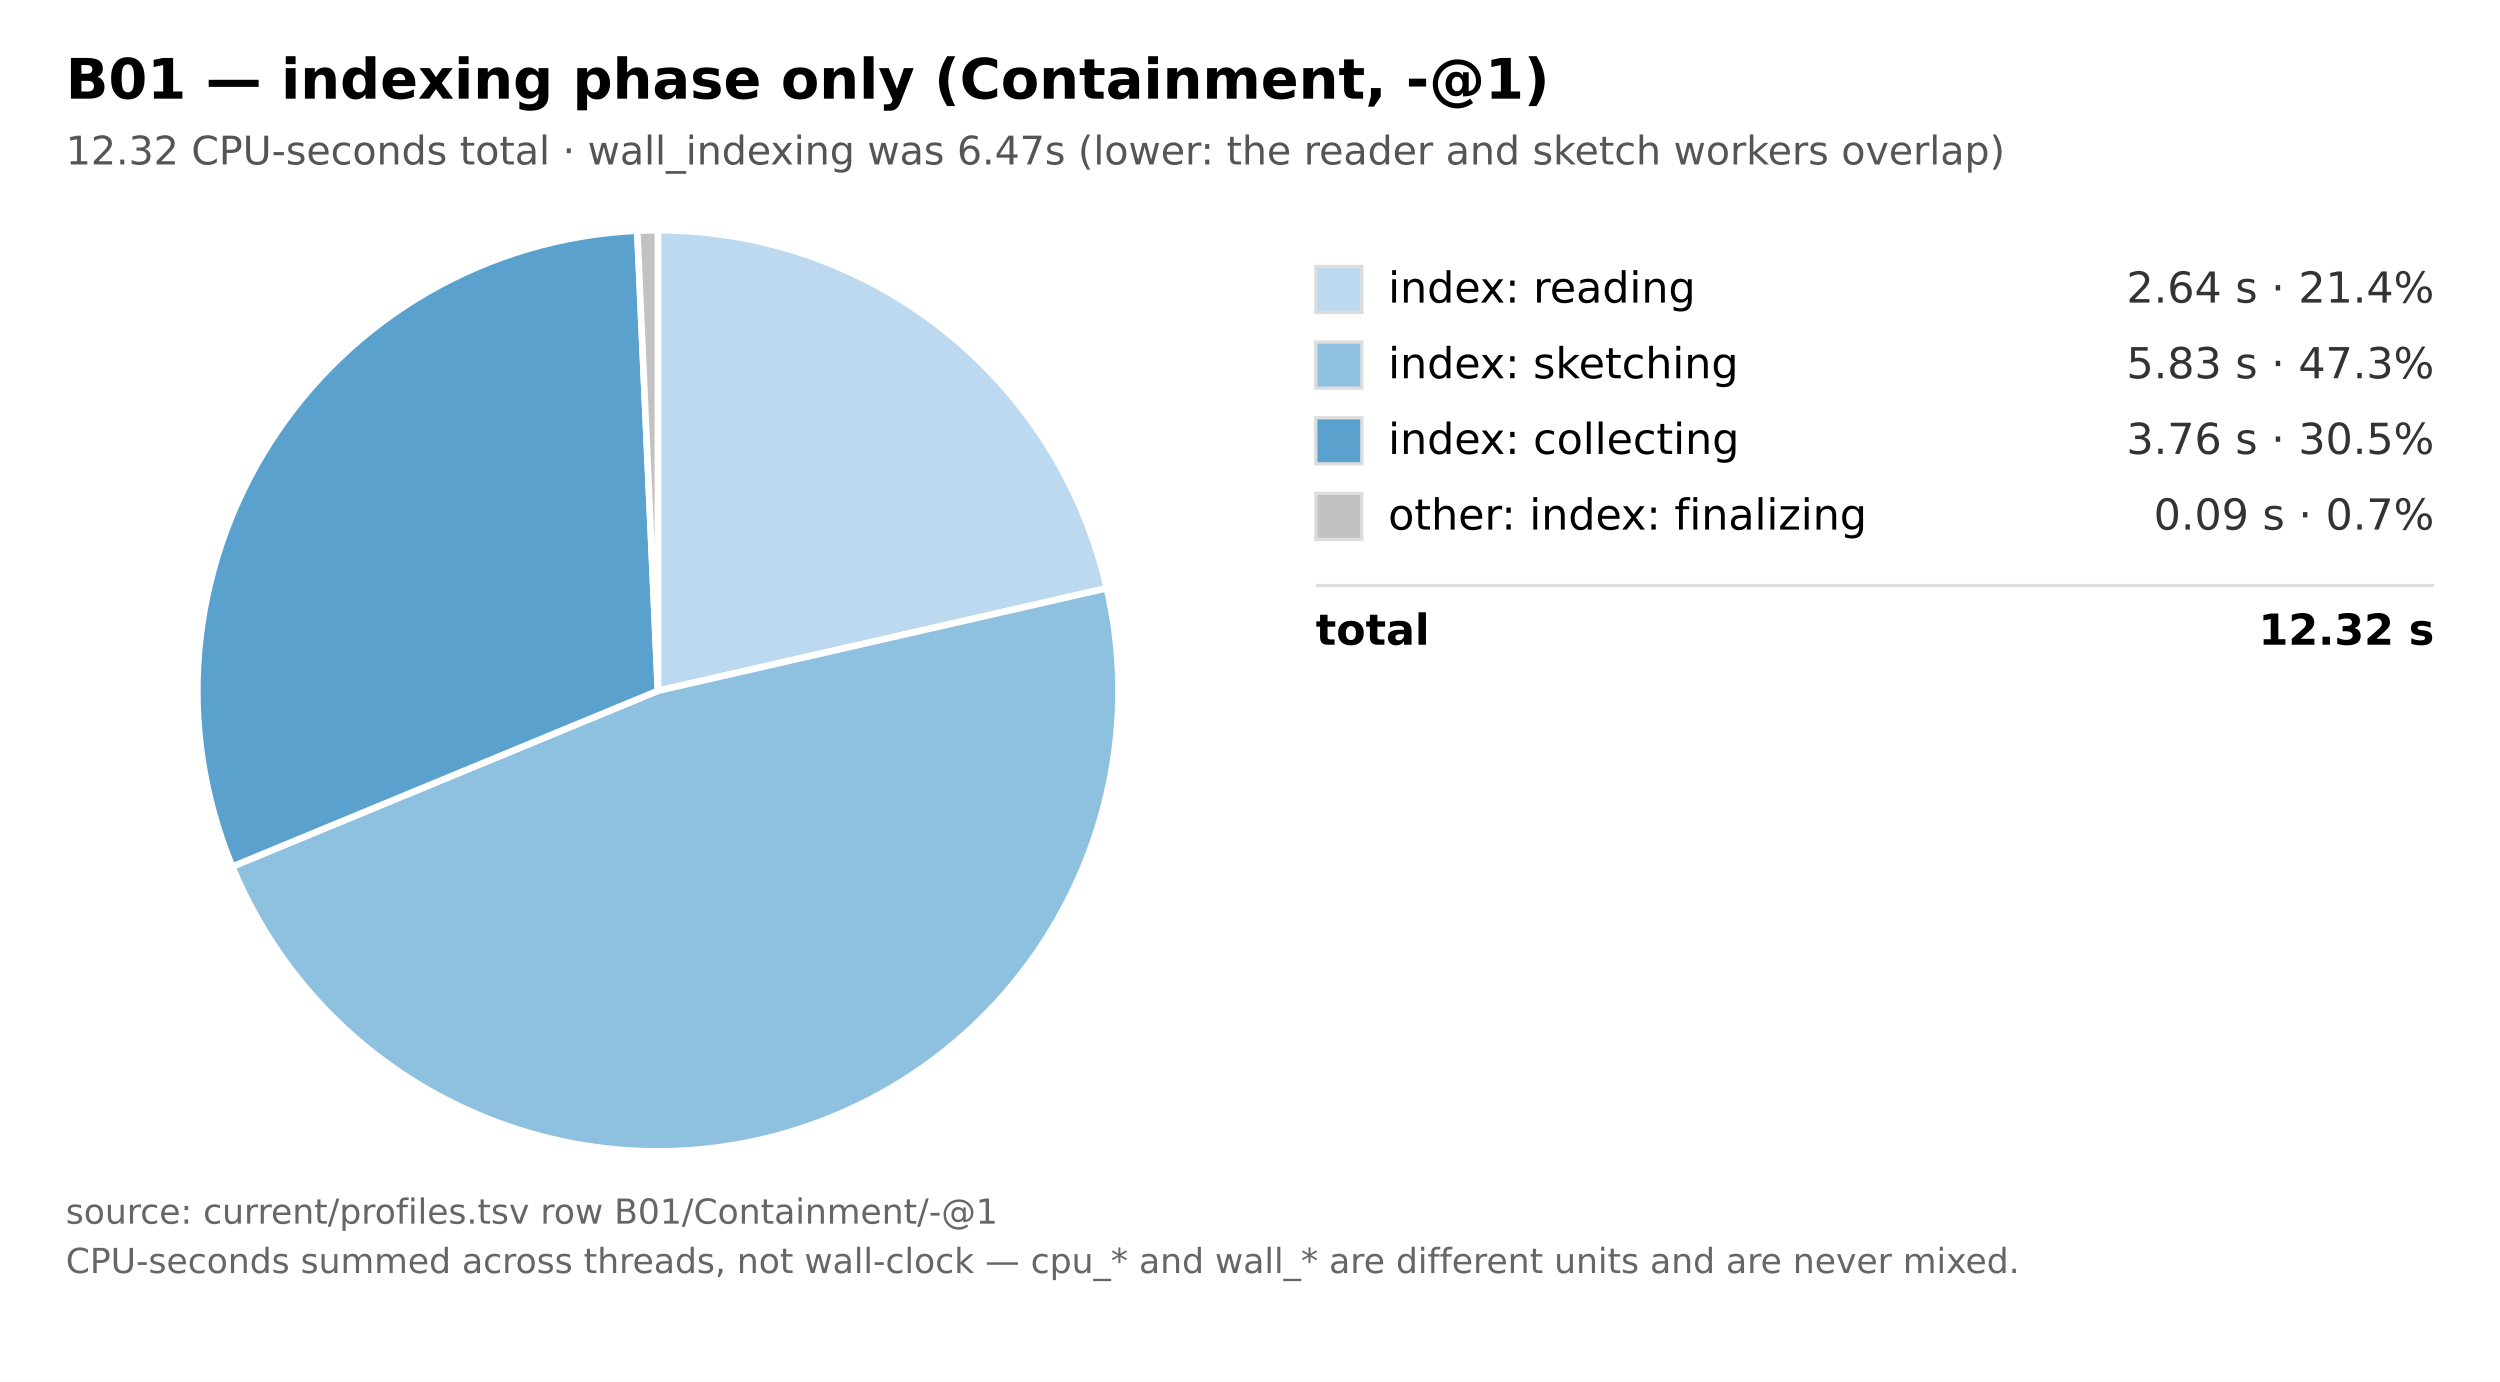
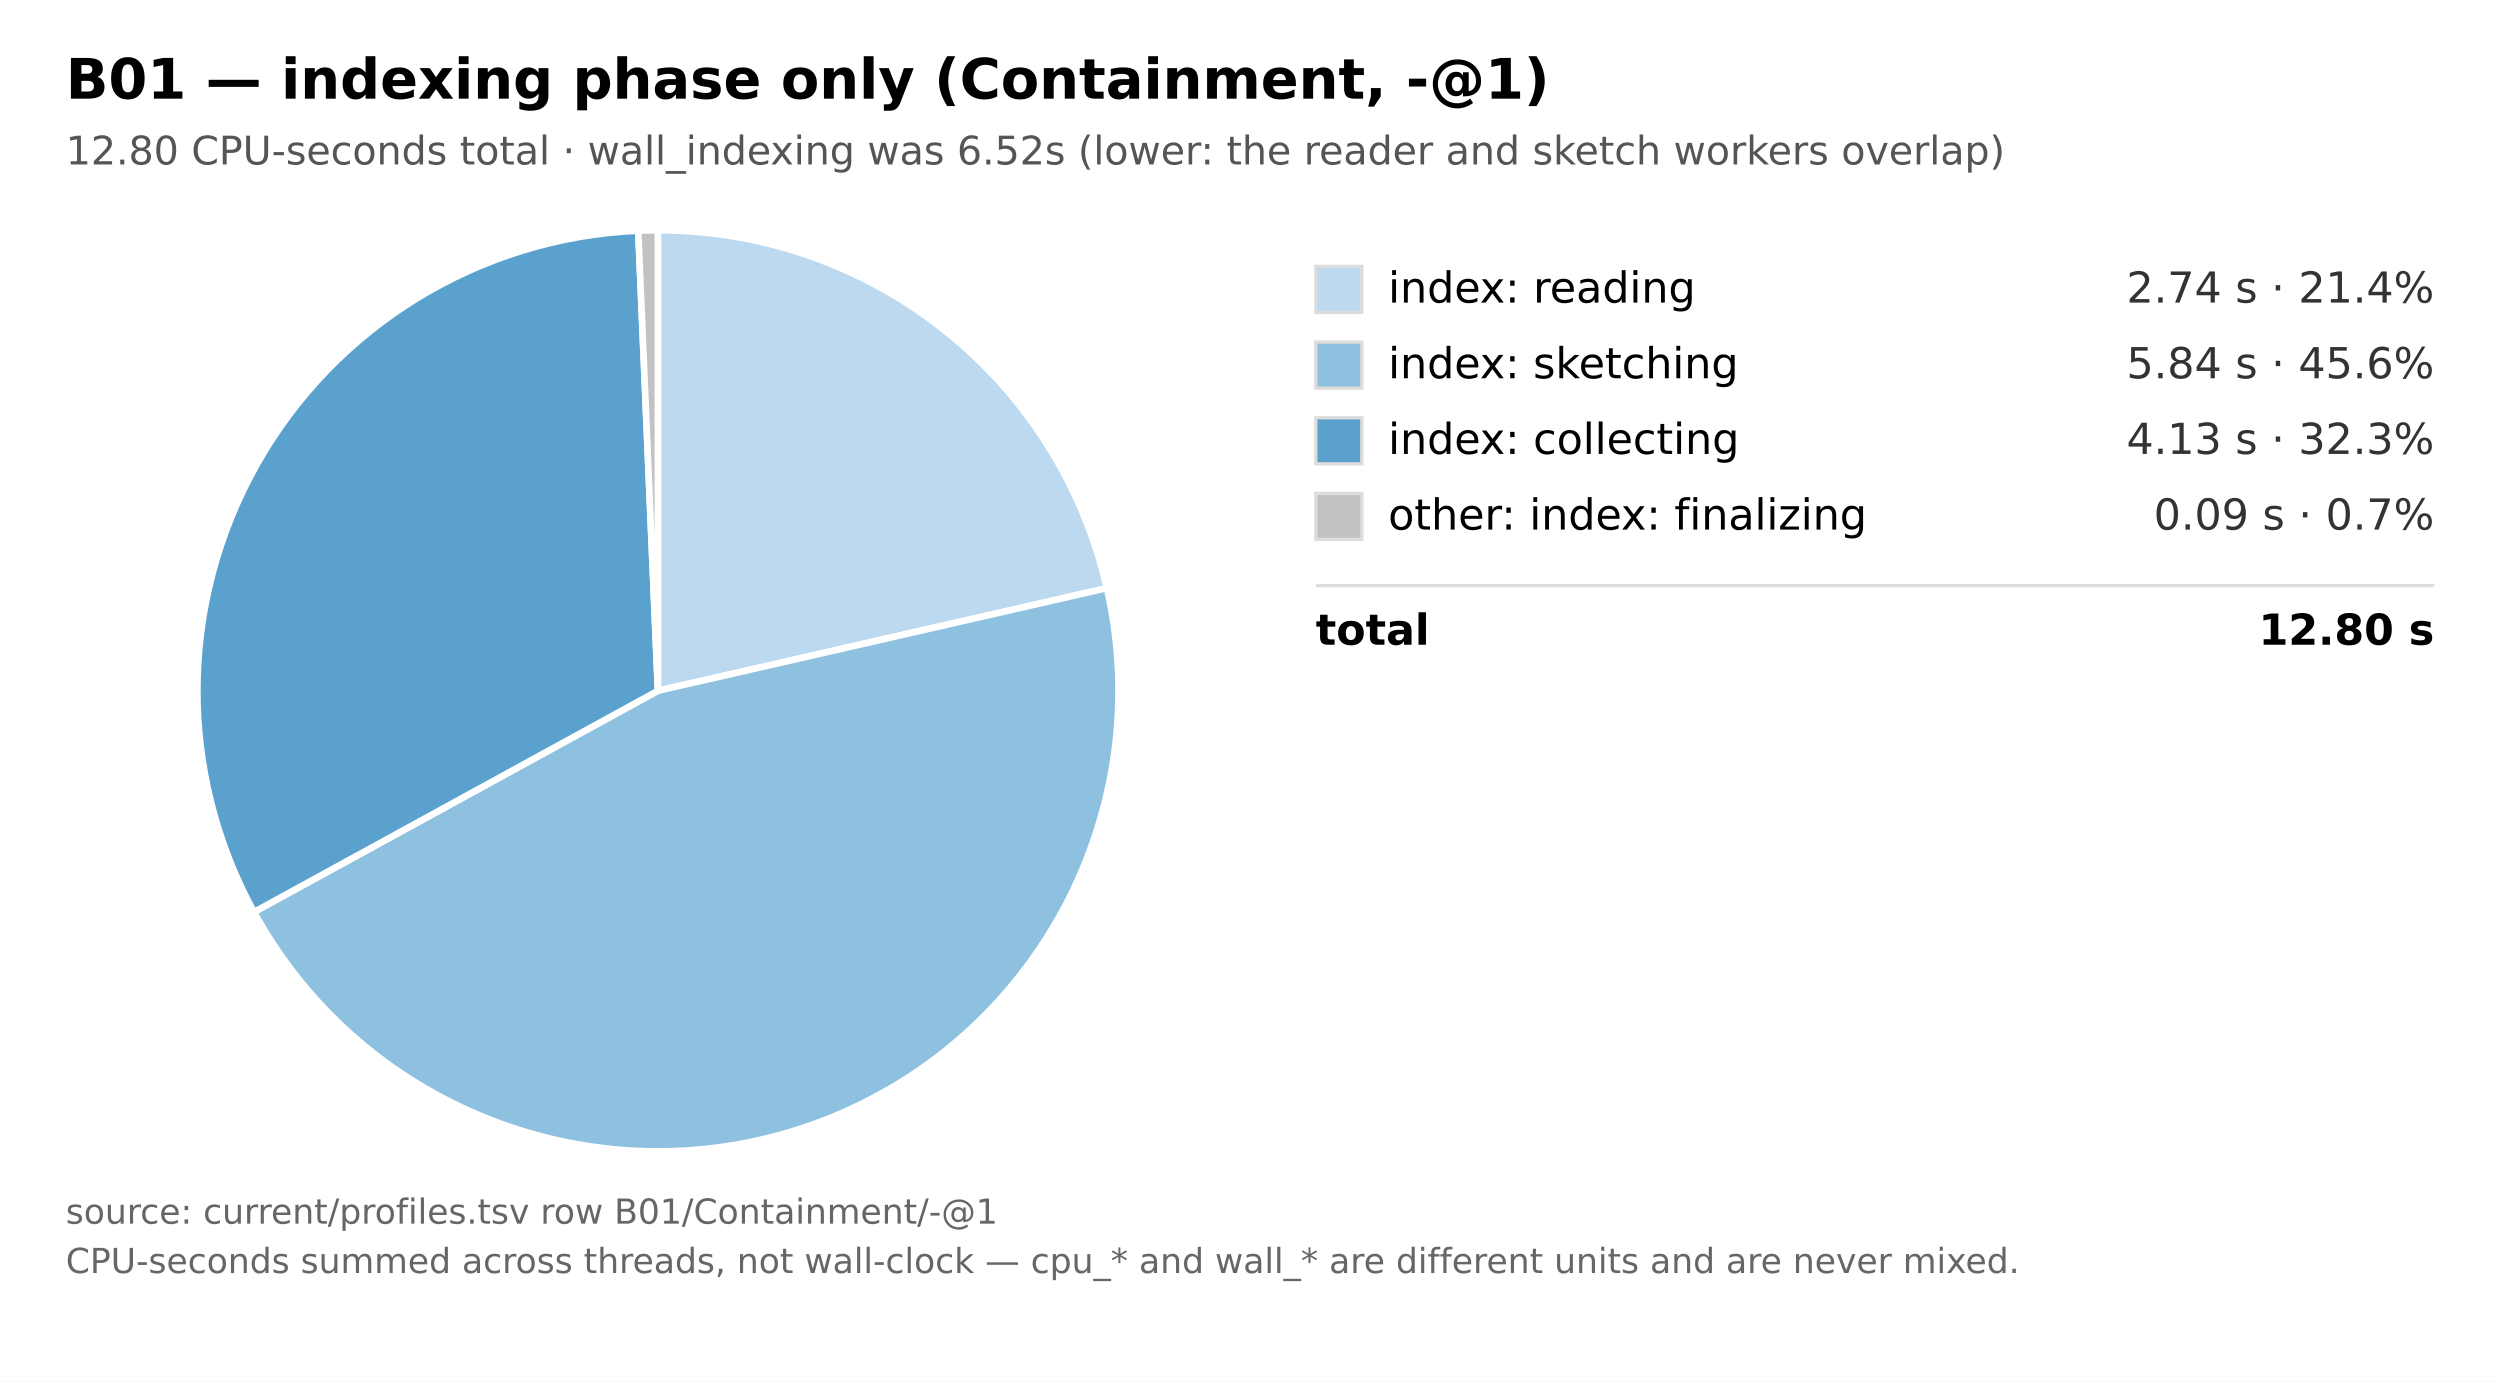
<svg xmlns="http://www.w3.org/2000/svg" width="760" height="420" viewBox="0 0 760 420" font-family="DejaVu Sans, Helvetica, Arial, sans-serif">
  <rect width="760" height="420" fill="#ffffff" />
  <text x="20" y="30" font-size="17" font-weight="bold">B01 — indexing phase only (Containment, -@1)</text>
-   <text x="20" y="50" font-size="12" fill="#555555">12.32 CPU-seconds total · wall_indexing was 6.47s (lower: the reader and sketch workers overlap)</text>
-   <path d="M 200.00,210.00 L 200.00,70.00 A 140.00,140.00 0 0,1 336.48,178.82 Z" fill="#bcd9ef" stroke="#ffffff" stroke-width="2" />
-   <path d="M 200.00,210.00 L 336.48,178.82 A 140.00,140.00 0 0,1 70.60,263.44 Z" fill="#8ec0e0" stroke="#ffffff" stroke-width="2" />
-   <path d="M 200.00,210.00 L 70.60,263.44 A 140.00,140.00 0 0,1 193.72,70.14 Z" fill="#5aa2cd" stroke="#ffffff" stroke-width="2" />
-   <path d="M 200.00,210.00 L 193.72,70.14 A 140.00,140.00 0 0,1 200.00,70.00 Z" fill="#c2c2c2" stroke="#ffffff" stroke-width="2" />
+   <text x="20" y="50" font-size="12" fill="#555555">12.80 CPU-seconds total · wall_indexing was 6.52s (lower: the reader and sketch workers overlap)</text>
+   <path d="M 200.00,210.00 L 200.00,70.00 A 140.00,140.00 0 0,1 336.48,178.79 Z" fill="#bcd9ef" stroke="#ffffff" stroke-width="2" />
+   <path d="M 200.00,210.00 L 336.48,178.79 A 140.00,140.00 0 0,1 77.22,277.26 Z" fill="#8ec0e0" stroke="#ffffff" stroke-width="2" />
+   <path d="M 200.00,210.00 L 77.22,277.26 A 140.00,140.00 0 0,1 194.02,70.13 Z" fill="#5aa2cd" stroke="#ffffff" stroke-width="2" />
+   <path d="M 200.00,210.00 L 194.02,70.13 A 140.00,140.00 0 0,1 200.00,70.00 Z" fill="#c2c2c2" stroke="#ffffff" stroke-width="2" />
  <rect x="400" y="81" width="14" height="14" fill="#bcd9ef" stroke="#dddddd" stroke-width="1" />
  <text x="422" y="92" font-size="13">index: reading</text>
-   <text x="740" y="92" font-size="13" text-anchor="end" fill="#333333">2.64 s · 21.4%</text>
+   <text x="740" y="92" font-size="13" text-anchor="end" fill="#333333">2.74 s · 21.4%</text>
  <rect x="400" y="104" width="14" height="14" fill="#8ec0e0" stroke="#dddddd" stroke-width="1" />
  <text x="422" y="115" font-size="13">index: sketching</text>
-   <text x="740" y="115" font-size="13" text-anchor="end" fill="#333333">5.83 s · 47.3%</text>
+   <text x="740" y="115" font-size="13" text-anchor="end" fill="#333333">5.84 s · 45.6%</text>
  <rect x="400" y="127" width="14" height="14" fill="#5aa2cd" stroke="#dddddd" stroke-width="1" />
  <text x="422" y="138" font-size="13">index: collecting</text>
-   <text x="740" y="138" font-size="13" text-anchor="end" fill="#333333">3.76 s · 30.5%</text>
+   <text x="740" y="138" font-size="13" text-anchor="end" fill="#333333">4.13 s · 32.3%</text>
  <rect x="400" y="150" width="14" height="14" fill="#c2c2c2" stroke="#dddddd" stroke-width="1" />
  <text x="422" y="161" font-size="13">other: index: finalizing</text>
  <text x="740" y="161" font-size="13" text-anchor="end" fill="#333333">0.09 s · 0.7%</text>
  <line x1="400" y1="178" x2="740" y2="178" stroke="#dddddd" />
  <text x="400" y="196" font-size="13" font-weight="bold">total</text>
-   <text x="740" y="196" font-size="13" text-anchor="end" font-weight="bold">12.32 s</text>
+   <text x="740" y="196" font-size="13" text-anchor="end" font-weight="bold">12.80 s</text>
  <text x="20" y="372" font-size="10.5" fill="#666666">source: current/profiles.tsv row B01/Containment/-@1</text>
  <text x="20" y="387" font-size="10.5" fill="#666666">CPU-seconds summed across threads, not wall-clock — cpu_* and wall_* are different units and are never mixed.</text>
</svg>
